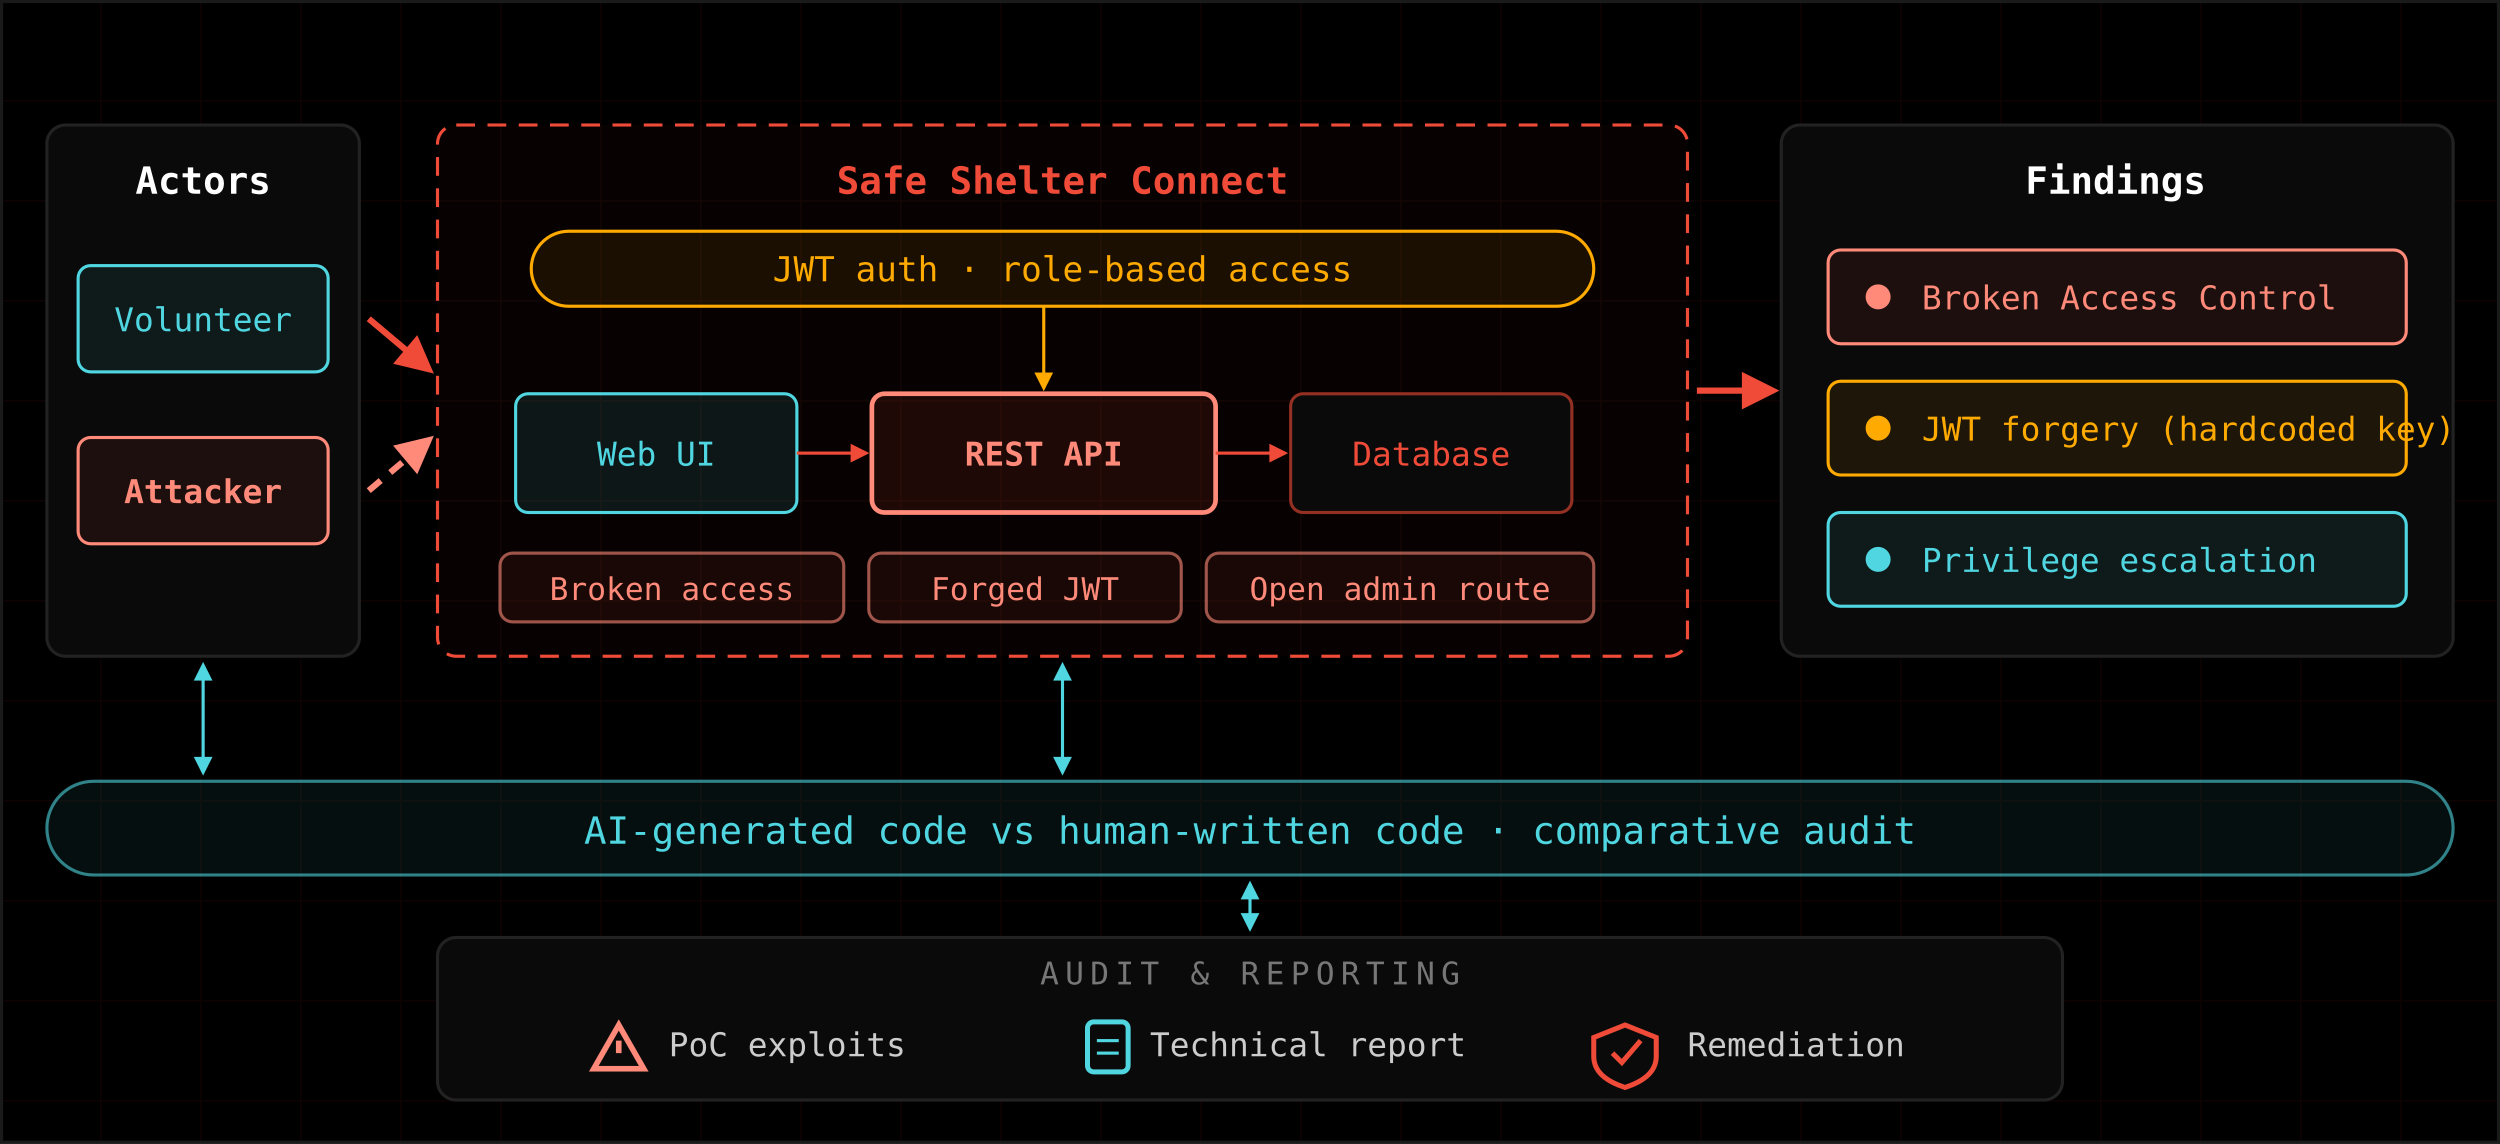
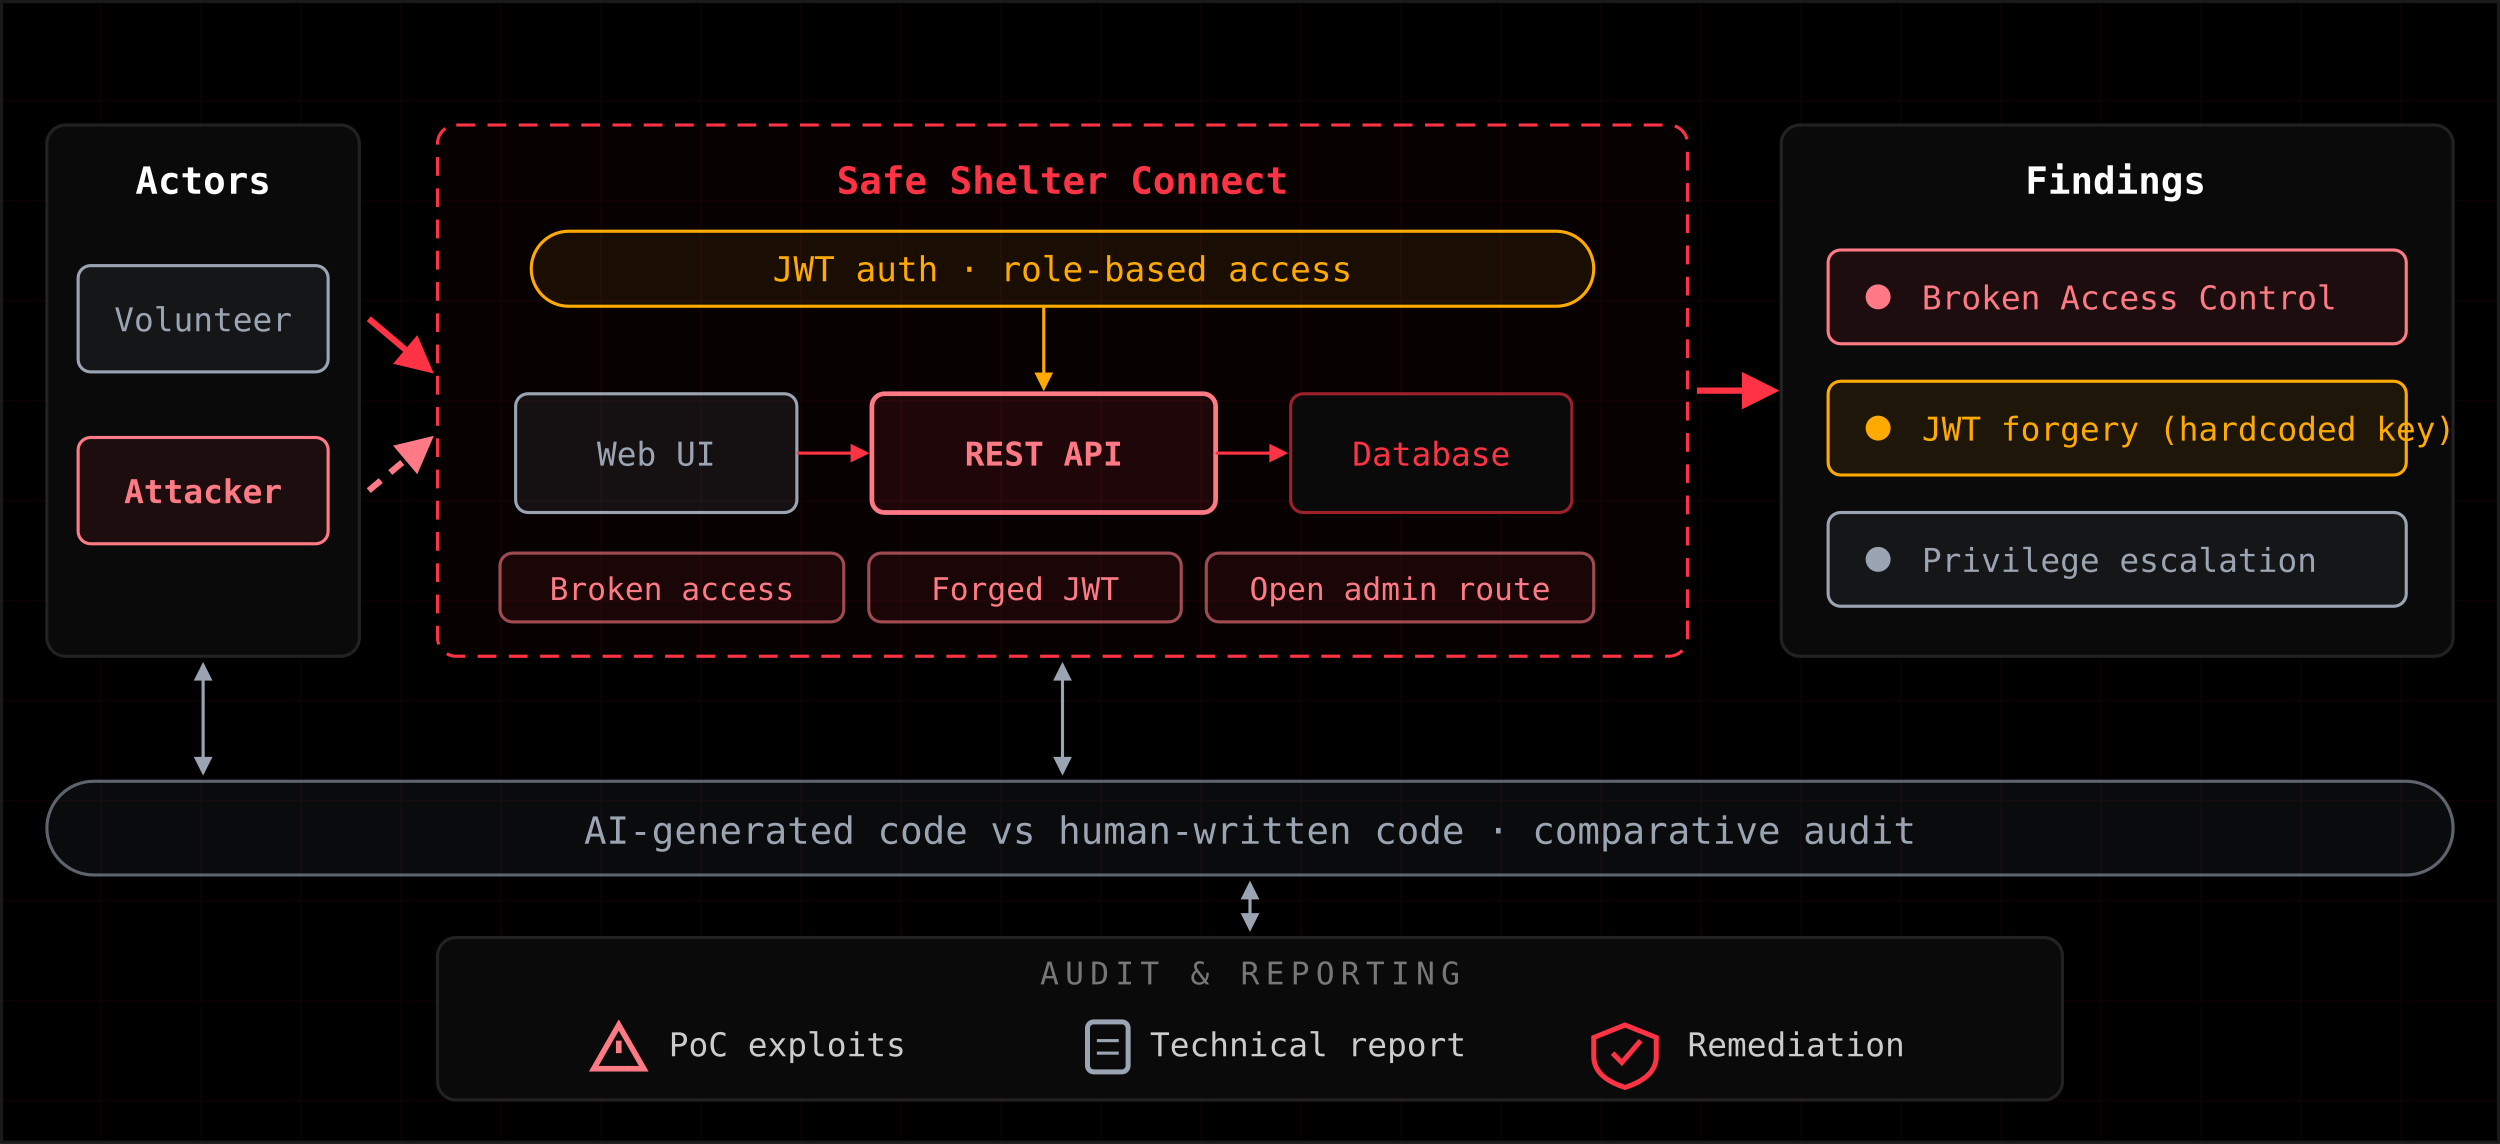
<svg xmlns="http://www.w3.org/2000/svg" viewBox="0 0 800 366" role="img" aria-label="Architecture: a volunteer and an attacker reach the Safe Shelter Connect web app (UI, API with JWT auth, database); the audit finds broken access control, JWT forgery and privilege escalation, then produces PoCs, a report and remediation">
  <defs>
    <pattern id="g" width="32" height="32" patternUnits="userSpaceOnUse">
-       <path d="M32 0H0V32" fill="none" stroke="#f04b38" stroke-opacity=".05" />
+       <path d="M32 0H0V32" fill="none" stroke="#ff3344" stroke-opacity=".05" />
    </pattern>
    <marker id="a" viewBox="0 0 10 10" refX="8" refY="5" markerWidth="6" markerHeight="6" orient="auto">
-       <path d="M0 0L10 5L0 10z" fill="#f04b38" />
+       <path d="M0 0L10 5L0 10z" fill="#ff3344" />
    </marker>
    <marker id="r" viewBox="0 0 10 10" refX="8" refY="5" markerWidth="6" markerHeight="6" orient="auto">
-       <path d="M0 0L10 5L0 10z" fill="#ff8a7a" />
+       <path d="M0 0L10 5L0 10z" fill="#ff7a85" />
    </marker>
    <marker id="c" viewBox="0 0 10 10" refX="8" refY="5" markerWidth="6" markerHeight="6" orient="auto-start-reverse">
-       <path d="M0 0L10 5L0 10z" fill="#4fd6e0" />
+       <path d="M0 0L10 5L0 10z" fill="#9aa4b2" />
    </marker>
    <marker id="m" viewBox="0 0 10 10" refX="8" refY="5" markerWidth="6" markerHeight="6" orient="auto">
      <path d="M0 0L10 5L0 10z" fill="#ffaa00" />
    </marker>
  </defs>
  <g font-family="'JetBrains Mono',ui-monospace,Menlo,Consolas,monospace" font-size="11" text-anchor="middle">
    <rect width="800" height="366" fill="#000" />
    <rect width="800" height="366" fill="url(#g)" />
    <rect x=".5" y=".5" width="799" height="365" fill="none" stroke="#1a1a1a" />
    <rect x="15" y="40" width="100" height="170" rx="6" fill="#0a0a0a" stroke="#222" />
    <text x="65" y="62" fill="#fff" font-weight="700" font-size="12">Actors</text>
-     <rect x="25" y="85" width="80" height="34" rx="4" fill="rgba(79,214,224,.08)" stroke="#4fd6e0" />
-     <text x="65" y="106" fill="#4fd6e0" font-size="10.5">Volunteer</text>
-     <rect x="25" y="140" width="80" height="34" rx="4" fill="rgba(240,75,56,.08)" stroke="#ff8a7a" />
-     <text x="65" y="161" fill="#ff8a7a" font-size="10.5" font-weight="700">Attacker</text>
-     <line x1="118" y1="102" x2="137" y2="118" stroke="#f04b38" stroke-width="2" marker-end="url(#a)" />
-     <line x1="118" y1="157" x2="137" y2="141" stroke="#ff8a7a" stroke-width="2" stroke-dasharray="5 4" marker-end="url(#r)" />
-     <rect x="140" y="40" width="400" height="170" rx="6" fill="rgba(240,75,56,.03)" stroke="#f04b38" stroke-dasharray="6 4" />
-     <text x="340" y="62" fill="#f04b38" font-weight="700" font-size="12">Safe Shelter Connect</text>
+     <rect x="25" y="85" width="80" height="34" rx="4" fill="rgba(154, 164, 178,.08)" stroke="#9aa4b2" />
+     <text x="65" y="106" fill="#9aa4b2" font-size="10.5">Volunteer</text>
+     <rect x="25" y="140" width="80" height="34" rx="4" fill="rgba(255, 51, 68,.08)" stroke="#ff7a85" />
+     <text x="65" y="161" fill="#ff7a85" font-size="10.5" font-weight="700">Attacker</text>
+     <line x1="118" y1="102" x2="137" y2="118" stroke="#ff3344" stroke-width="2" marker-end="url(#a)" />
+     <line x1="118" y1="157" x2="137" y2="141" stroke="#ff7a85" stroke-width="2" stroke-dasharray="5 4" marker-end="url(#r)" />
+     <rect x="140" y="40" width="400" height="170" rx="6" fill="rgba(255, 51, 68,.03)" stroke="#ff3344" stroke-dasharray="6 4" />
+     <text x="340" y="62" fill="#ff3344" font-weight="700" font-size="12">Safe Shelter Connect</text>
    <rect x="170" y="74" width="340" height="24" rx="12" fill="rgba(255,170,0,.08)" stroke="#ffaa00" />
    <text x="340" y="90" fill="#ffaa00" font-size="11">JWT auth · role-based access</text>
    <line x1="334" y1="98" x2="334" y2="124" stroke="#ffaa00" marker-end="url(#m)" />
-     <rect x="165" y="126" width="90" height="38" rx="4" fill="rgba(79,214,224,.1)" stroke="#4fd6e0" />
-     <text x="210" y="149" fill="#4fd6e0" font-size="10.5">Web UI</text>
-     <line x1="255" y1="145" x2="277" y2="145" stroke="#f04b38" marker-end="url(#a)" />
-     <rect x="279" y="126" width="110" height="38" rx="4" fill="rgba(240,75,56,.1)" stroke="#ff8a7a" stroke-width="1.5" />
-     <text x="334" y="149" fill="#ff8a7a" font-size="10.5" font-weight="700">REST API</text>
-     <line x1="389" y1="145" x2="411" y2="145" stroke="#f04b38" marker-end="url(#a)" />
-     <rect x="413" y="126" width="90" height="38" rx="4" fill="#0a0a0a" stroke="#f04b38" stroke-opacity=".6" />
-     <text x="458" y="149" fill="#f04b38" font-size="10.5">Database</text>
+     <rect x="165" y="126" width="90" height="38" rx="4" fill="rgba(154, 164, 178,.1)" stroke="#9aa4b2" />
+     <text x="210" y="149" fill="#9aa4b2" font-size="10.5">Web UI</text>
+     <line x1="255" y1="145" x2="277" y2="145" stroke="#ff3344" marker-end="url(#a)" />
+     <rect x="279" y="126" width="110" height="38" rx="4" fill="rgba(255, 51, 68,.1)" stroke="#ff7a85" stroke-width="1.5" />
+     <text x="334" y="149" fill="#ff7a85" font-size="10.5" font-weight="700">REST API</text>
+     <line x1="389" y1="145" x2="411" y2="145" stroke="#ff3344" marker-end="url(#a)" />
+     <rect x="413" y="126" width="90" height="38" rx="4" fill="#0a0a0a" stroke="#ff3344" stroke-opacity=".6" />
+     <text x="458" y="149" fill="#ff3344" font-size="10.5">Database</text>
    <g font-size="10">
-       <rect x="160" y="177" width="110" height="22" rx="4" fill="rgba(240,75,56,.08)" stroke="#ff8a7a" stroke-opacity=".6" />
-       <text x="215" y="192" fill="#ff8a7a">Broken access</text>
-       <rect x="278" y="177" width="100" height="22" rx="4" fill="rgba(240,75,56,.08)" stroke="#ff8a7a" stroke-opacity=".6" />
-       <text x="328" y="192" fill="#ff8a7a">Forged JWT</text>
-       <rect x="386" y="177" width="124" height="22" rx="4" fill="rgba(240,75,56,.08)" stroke="#ff8a7a" stroke-opacity=".6" />
-       <text x="448" y="192" fill="#ff8a7a">Open admin route</text>
+       <rect x="160" y="177" width="110" height="22" rx="4" fill="rgba(255, 51, 68,.08)" stroke="#ff7a85" stroke-opacity=".6" />
+       <text x="215" y="192" fill="#ff7a85">Broken access</text>
+       <rect x="278" y="177" width="100" height="22" rx="4" fill="rgba(255, 51, 68,.08)" stroke="#ff7a85" stroke-opacity=".6" />
+       <text x="328" y="192" fill="#ff7a85">Forged JWT</text>
+       <rect x="386" y="177" width="124" height="22" rx="4" fill="rgba(255, 51, 68,.08)" stroke="#ff7a85" stroke-opacity=".6" />
+       <text x="448" y="192" fill="#ff7a85">Open admin route</text>
    </g>
-     <line x1="543" y1="125" x2="567" y2="125" stroke="#f04b38" stroke-width="2" marker-end="url(#a)" />
+     <line x1="543" y1="125" x2="567" y2="125" stroke="#ff3344" stroke-width="2" marker-end="url(#a)" />
    <rect x="570" y="40" width="215" height="170" rx="6" fill="#0a0a0a" stroke="#222" />
    <text x="677" y="62" fill="#fff" font-weight="700" font-size="12">Findings</text>
-     <rect x="585" y="80" width="185" height="30" rx="4" fill="rgba(240,75,56,.08)" stroke="#ff8a7a" />
-     <circle cx="601" cy="95" r="4" fill="#ff8a7a" />
-     <text x="615" y="99" fill="#ff8a7a" font-size="10.5" text-anchor="start">Broken Access Control</text>
+     <rect x="585" y="80" width="185" height="30" rx="4" fill="rgba(255, 51, 68,.08)" stroke="#ff7a85" />
+     <circle cx="601" cy="95" r="4" fill="#ff7a85" />
+     <text x="615" y="99" fill="#ff7a85" font-size="10.5" text-anchor="start">Broken Access Control</text>
    <rect x="585" y="122" width="185" height="30" rx="4" fill="rgba(255,170,0,.08)" stroke="#ffaa00" />
    <circle cx="601" cy="137" r="4" fill="#ffaa00" />
    <text x="615" y="141" fill="#ffaa00" font-size="10.5" text-anchor="start">JWT forgery (hardcoded key)</text>
-     <rect x="585" y="164" width="185" height="30" rx="4" fill="rgba(79,214,224,.08)" stroke="#4fd6e0" />
-     <circle cx="601" cy="179" r="4" fill="#4fd6e0" />
-     <text x="615" y="183" fill="#4fd6e0" font-size="10.5" text-anchor="start">Privilege escalation</text>
-     <line x1="65" y1="213" x2="65" y2="247" stroke="#4fd6e0" marker-start="url(#c)" marker-end="url(#c)" />
-     <line x1="340" y1="213" x2="340" y2="247" stroke="#4fd6e0" marker-start="url(#c)" marker-end="url(#c)" />
-     <rect x="15" y="250" width="770" height="30" rx="15" fill="rgba(79,214,224,.07)" stroke="#4fd6e0" stroke-opacity=".6" />
-     <text x="400" y="270" fill="#4fd6e0" font-size="12">AI-generated code  vs  human-written code  ·  comparative audit</text>
-     <line x1="400" y1="283" x2="400" y2="297" stroke="#4fd6e0" marker-start="url(#c)" marker-end="url(#c)" />
+     <rect x="585" y="164" width="185" height="30" rx="4" fill="rgba(154, 164, 178,.08)" stroke="#9aa4b2" />
+     <circle cx="601" cy="179" r="4" fill="#9aa4b2" />
+     <text x="615" y="183" fill="#9aa4b2" font-size="10.5" text-anchor="start">Privilege escalation</text>
+     <line x1="65" y1="213" x2="65" y2="247" stroke="#9aa4b2" marker-start="url(#c)" marker-end="url(#c)" />
+     <line x1="340" y1="213" x2="340" y2="247" stroke="#9aa4b2" marker-start="url(#c)" marker-end="url(#c)" />
+     <rect x="15" y="250" width="770" height="30" rx="15" fill="rgba(154, 164, 178,.07)" stroke="#9aa4b2" stroke-opacity=".6" />
+     <text x="400" y="270" fill="#9aa4b2" font-size="12">AI-generated code  vs  human-written code  ·  comparative audit</text>
+     <line x1="400" y1="283" x2="400" y2="297" stroke="#9aa4b2" marker-start="url(#c)" marker-end="url(#c)" />
    <rect x="140" y="300" width="520" height="52" rx="6" fill="#0a0a0a" stroke="#222" />
    <text x="400" y="315" fill="#777" font-size="10" letter-spacing="2">AUDIT &amp; REPORTING</text>
    <g font-size="10.5" fill="#ccc">
-       <path d="M190 342l8-14 8 14z" fill="none" stroke="#ff8a7a" stroke-width="1.8" />
-       <line x1="198" y1="333" x2="198" y2="337" stroke="#ff8a7a" stroke-width="1.8" />
+       <path d="M190 342l8-14 8 14z" fill="none" stroke="#ff7a85" stroke-width="1.8" />
+       <line x1="198" y1="333" x2="198" y2="337" stroke="#ff7a85" stroke-width="1.8" />
      <text x="214" y="338" text-anchor="start">PoC exploits</text>
-       <rect x="348" y="327" width="13" height="16" rx="2" fill="none" stroke="#4fd6e0" stroke-width="1.6" />
-       <line x1="351" y1="333" x2="358" y2="333" stroke="#4fd6e0" />
-       <line x1="351" y1="337" x2="358" y2="337" stroke="#4fd6e0" />
+       <rect x="348" y="327" width="13" height="16" rx="2" fill="none" stroke="#9aa4b2" stroke-width="1.6" />
+       <line x1="351" y1="333" x2="358" y2="333" stroke="#9aa4b2" />
+       <line x1="351" y1="337" x2="358" y2="337" stroke="#9aa4b2" />
      <text x="368" y="338" text-anchor="start">Technical report</text>
-       <path d="M520 328l10 4v6c0 5-4 8-10 10c-6-2-10-5-10-10v-6z" fill="none" stroke="#f04b38" stroke-width="1.6" />
-       <path d="M516 337l3 3 6-7" fill="none" stroke="#f04b38" stroke-width="1.6" />
+       <path d="M520 328l10 4v6c0 5-4 8-10 10c-6-2-10-5-10-10v-6z" fill="none" stroke="#ff3344" stroke-width="1.6" />
+       <path d="M516 337l3 3 6-7" fill="none" stroke="#ff3344" stroke-width="1.6" />
      <text x="540" y="338" text-anchor="start">Remediation</text>
    </g>
  </g>
</svg>
